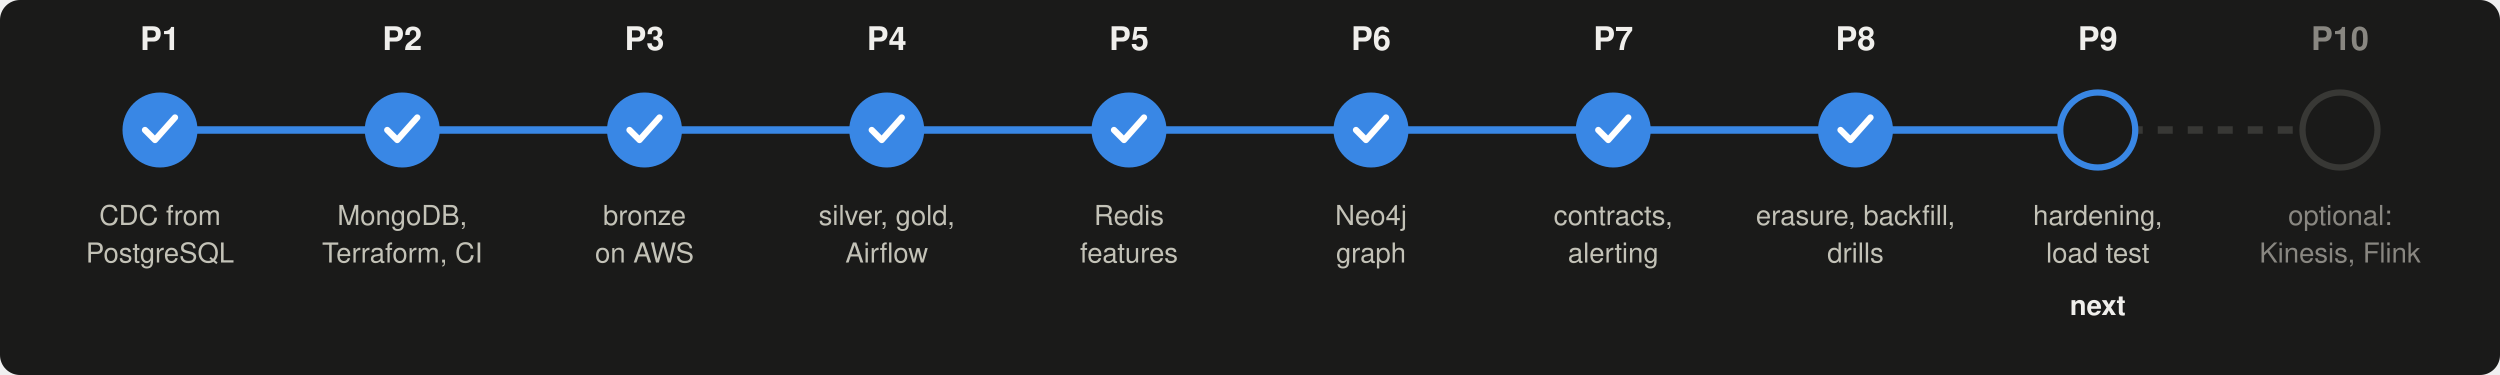
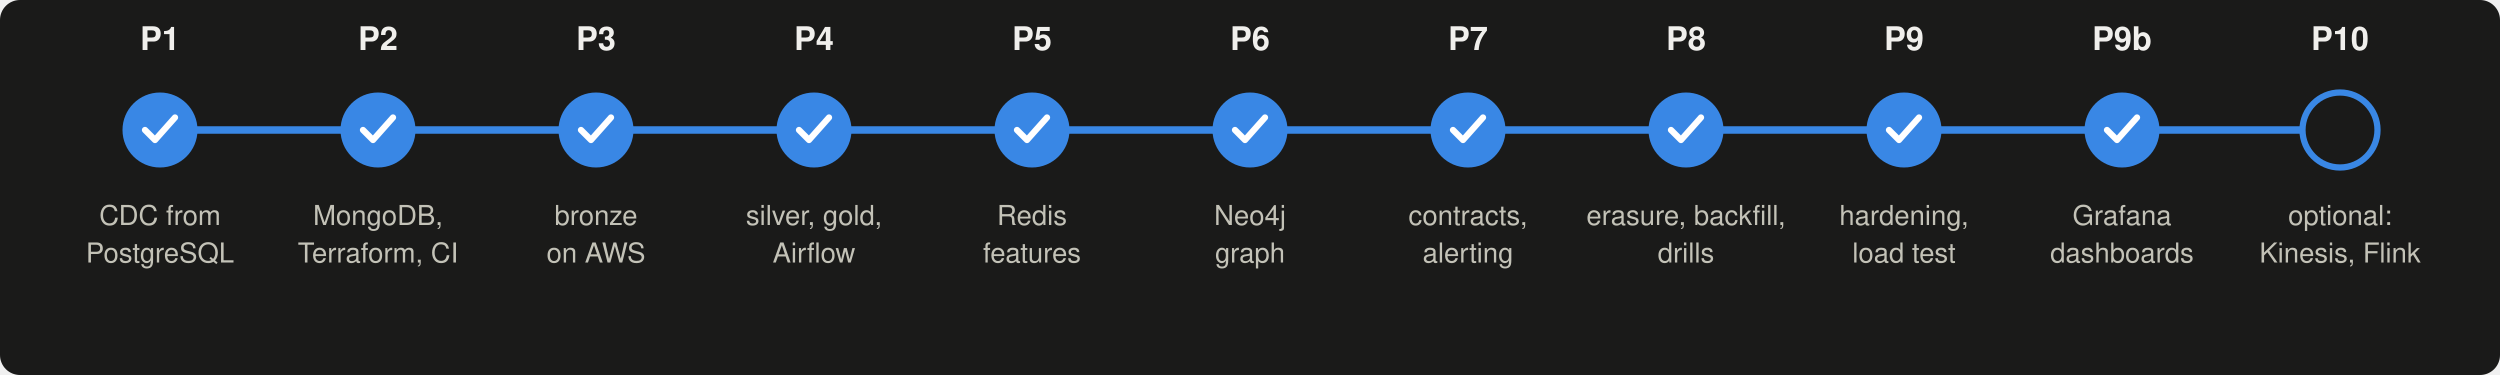
- <svg xmlns="http://www.w3.org/2000/svg" width="1000" height="150" viewBox="0 0 1000 150" role="img" aria-label="Roadmap: P1 to P8 done, P9 hardening next, P10 optional" font-family="system-ui, -apple-system, 'Segoe UI', Helvetica, Arial, sans-serif">
+ <svg xmlns="http://www.w3.org/2000/svg" width="1000" height="150" viewBox="0 0 1000 150" role="img" aria-label="Roadmap: P1, P2, P3, P4, P5, P6, P7, P8, P9, P9b done; P10 optional" font-family="system-ui, -apple-system, 'Segoe UI', Helvetica, Arial, sans-serif">
  <rect width="1000" height="150" rx="8" fill="#1a1a19" />
-   <line x1="64" y1="52" x2="839.1" y2="52" stroke="#3987e5" stroke-width="3" />
-   <line x1="839.1" y1="52" x2="936" y2="52" stroke="#383835" stroke-width="3" stroke-dasharray="6 6" />
+   <line x1="64" y1="52" x2="936.0" y2="52" stroke="#3987e5" stroke-width="3" />
+   <line x1="936.0" y1="52" x2="936" y2="52" stroke="#383835" stroke-width="3" stroke-dasharray="6 6" />
  <circle cx="64.0" cy="52" r="15" fill="#3987e5" />
  <path d="M58.0,52 l4,4 l8,-9" fill="none" stroke="#ffffff" stroke-width="2.5" stroke-linecap="round" stroke-linejoin="round" />
  <text x="64.0" y="20.0" fill="#f0efec" font-size="13" font-weight="700" text-anchor="middle">P1</text>
  <text x="64.0" y="90.0" fill="#c3c2b7" font-size="11" font-weight="400" text-anchor="middle">CDC from</text>
  <text x="64.0" y="105.0" fill="#c3c2b7" font-size="11" font-weight="400" text-anchor="middle">PostgreSQL</text>
-   <circle cx="160.9" cy="52" r="15" fill="#3987e5" />
-   <path d="M154.9,52 l4,4 l8,-9" fill="none" stroke="#ffffff" stroke-width="2.5" stroke-linecap="round" stroke-linejoin="round" />
-   <text x="160.9" y="20.0" fill="#f0efec" font-size="13" font-weight="700" text-anchor="middle">P2</text>
-   <text x="160.9" y="90.0" fill="#c3c2b7" font-size="11" font-weight="400" text-anchor="middle">MongoDB,</text>
-   <text x="160.9" y="105.0" fill="#c3c2b7" font-size="11" font-weight="400" text-anchor="middle">Terraform, CI</text>
-   <circle cx="257.8" cy="52" r="15" fill="#3987e5" />
-   <path d="M251.8,52 l4,4 l8,-9" fill="none" stroke="#ffffff" stroke-width="2.5" stroke-linecap="round" stroke-linejoin="round" />
-   <text x="257.8" y="20.0" fill="#f0efec" font-size="13" font-weight="700" text-anchor="middle">P3</text>
-   <text x="257.8" y="90.0" fill="#c3c2b7" font-size="11" font-weight="400" text-anchor="middle">bronze</text>
-   <text x="257.8" y="105.0" fill="#c3c2b7" font-size="11" font-weight="400" text-anchor="middle">on AWS</text>
-   <circle cx="354.7" cy="52" r="15" fill="#3987e5" />
-   <path d="M348.7,52 l4,4 l8,-9" fill="none" stroke="#ffffff" stroke-width="2.5" stroke-linecap="round" stroke-linejoin="round" />
-   <text x="354.7" y="20.0" fill="#f0efec" font-size="13" font-weight="700" text-anchor="middle">P4</text>
-   <text x="354.7" y="90.0" fill="#c3c2b7" font-size="11" font-weight="400" text-anchor="middle">silver, gold,</text>
-   <text x="354.7" y="105.0" fill="#c3c2b7" font-size="11" font-weight="400" text-anchor="middle">Airflow</text>
-   <circle cx="451.6" cy="52" r="15" fill="#3987e5" />
-   <path d="M445.6,52 l4,4 l8,-9" fill="none" stroke="#ffffff" stroke-width="2.5" stroke-linecap="round" stroke-linejoin="round" />
-   <text x="451.6" y="20.0" fill="#f0efec" font-size="13" font-weight="700" text-anchor="middle">P5</text>
-   <text x="451.6" y="90.0" fill="#c3c2b7" font-size="11" font-weight="400" text-anchor="middle">Redis</text>
-   <text x="451.6" y="105.0" fill="#c3c2b7" font-size="11" font-weight="400" text-anchor="middle">features</text>
-   <circle cx="548.4" cy="52" r="15" fill="#3987e5" />
-   <path d="M542.4,52 l4,4 l8,-9" fill="none" stroke="#ffffff" stroke-width="2.5" stroke-linecap="round" stroke-linejoin="round" />
-   <text x="548.4" y="20.0" fill="#f0efec" font-size="13" font-weight="700" text-anchor="middle">P6</text>
-   <text x="548.4" y="90.0" fill="#c3c2b7" font-size="11" font-weight="400" text-anchor="middle">Neo4j</text>
-   <text x="548.4" y="105.0" fill="#c3c2b7" font-size="11" font-weight="400" text-anchor="middle">graph</text>
-   <circle cx="645.3" cy="52" r="15" fill="#3987e5" />
-   <path d="M639.3,52 l4,4 l8,-9" fill="none" stroke="#ffffff" stroke-width="2.5" stroke-linecap="round" stroke-linejoin="round" />
-   <text x="645.3" y="20.0" fill="#f0efec" font-size="13" font-weight="700" text-anchor="middle">P7</text>
-   <text x="645.3" y="90.0" fill="#c3c2b7" font-size="11" font-weight="400" text-anchor="middle">contracts,</text>
-   <text x="645.3" y="105.0" fill="#c3c2b7" font-size="11" font-weight="400" text-anchor="middle">alerting</text>
-   <circle cx="742.2" cy="52" r="15" fill="#3987e5" />
-   <path d="M736.2,52 l4,4 l8,-9" fill="none" stroke="#ffffff" stroke-width="2.5" stroke-linecap="round" stroke-linejoin="round" />
-   <text x="742.2" y="20.0" fill="#f0efec" font-size="13" font-weight="700" text-anchor="middle">P8</text>
-   <text x="742.2" y="90.0" fill="#c3c2b7" font-size="11" font-weight="400" text-anchor="middle">erasure, backfill,</text>
-   <text x="742.2" y="105.0" fill="#c3c2b7" font-size="11" font-weight="400" text-anchor="middle">drills</text>
-   <circle cx="839.1" cy="52" r="15" fill="#1a1a19" stroke="#3987e5" stroke-width="2.5" />
-   <text x="839.1" y="20.0" fill="#f0efec" font-size="13" font-weight="700" text-anchor="middle">P9</text>
-   <text x="839.1" y="90.0" fill="#c3c2b7" font-size="11" font-weight="400" text-anchor="middle">hardening,</text>
-   <text x="839.1" y="105.0" fill="#c3c2b7" font-size="11" font-weight="400" text-anchor="middle">load test</text>
-   <circle cx="936.0" cy="52" r="15" fill="#1a1a19" stroke="#383835" stroke-width="2.5" />
-   <text x="936.0" y="20.0" fill="#898781" font-size="13" font-weight="700" text-anchor="middle">P10</text>
-   <text x="936.0" y="90.0" fill="#898781" font-size="11" font-weight="400" text-anchor="middle">optional:</text>
-   <text x="936.0" y="105.0" fill="#898781" font-size="11" font-weight="400" text-anchor="middle">Kinesis, Flink</text>
-   <text x="839.1" y="126.0" fill="#f0efec" font-size="11" font-weight="700" text-anchor="middle">next</text>
+   <circle cx="151.2" cy="52" r="15" fill="#3987e5" />
+   <path d="M145.2,52 l4,4 l8,-9" fill="none" stroke="#ffffff" stroke-width="2.5" stroke-linecap="round" stroke-linejoin="round" />
+   <text x="151.2" y="20.0" fill="#f0efec" font-size="13" font-weight="700" text-anchor="middle">P2</text>
+   <text x="151.2" y="90.0" fill="#c3c2b7" font-size="11" font-weight="400" text-anchor="middle">MongoDB,</text>
+   <text x="151.2" y="105.0" fill="#c3c2b7" font-size="11" font-weight="400" text-anchor="middle">Terraform, CI</text>
+   <circle cx="238.4" cy="52" r="15" fill="#3987e5" />
+   <path d="M232.4,52 l4,4 l8,-9" fill="none" stroke="#ffffff" stroke-width="2.5" stroke-linecap="round" stroke-linejoin="round" />
+   <text x="238.4" y="20.0" fill="#f0efec" font-size="13" font-weight="700" text-anchor="middle">P3</text>
+   <text x="238.4" y="90.0" fill="#c3c2b7" font-size="11" font-weight="400" text-anchor="middle">bronze</text>
+   <text x="238.4" y="105.0" fill="#c3c2b7" font-size="11" font-weight="400" text-anchor="middle">on AWS</text>
+   <circle cx="325.6" cy="52" r="15" fill="#3987e5" />
+   <path d="M319.6,52 l4,4 l8,-9" fill="none" stroke="#ffffff" stroke-width="2.5" stroke-linecap="round" stroke-linejoin="round" />
+   <text x="325.6" y="20.0" fill="#f0efec" font-size="13" font-weight="700" text-anchor="middle">P4</text>
+   <text x="325.6" y="90.0" fill="#c3c2b7" font-size="11" font-weight="400" text-anchor="middle">silver, gold,</text>
+   <text x="325.6" y="105.0" fill="#c3c2b7" font-size="11" font-weight="400" text-anchor="middle">Airflow</text>
+   <circle cx="412.8" cy="52" r="15" fill="#3987e5" />
+   <path d="M406.8,52 l4,4 l8,-9" fill="none" stroke="#ffffff" stroke-width="2.5" stroke-linecap="round" stroke-linejoin="round" />
+   <text x="412.8" y="20.0" fill="#f0efec" font-size="13" font-weight="700" text-anchor="middle">P5</text>
+   <text x="412.8" y="90.0" fill="#c3c2b7" font-size="11" font-weight="400" text-anchor="middle">Redis</text>
+   <text x="412.8" y="105.0" fill="#c3c2b7" font-size="11" font-weight="400" text-anchor="middle">features</text>
+   <circle cx="500.0" cy="52" r="15" fill="#3987e5" />
+   <path d="M494.0,52 l4,4 l8,-9" fill="none" stroke="#ffffff" stroke-width="2.5" stroke-linecap="round" stroke-linejoin="round" />
+   <text x="500.0" y="20.0" fill="#f0efec" font-size="13" font-weight="700" text-anchor="middle">P6</text>
+   <text x="500.0" y="90.0" fill="#c3c2b7" font-size="11" font-weight="400" text-anchor="middle">Neo4j</text>
+   <text x="500.0" y="105.0" fill="#c3c2b7" font-size="11" font-weight="400" text-anchor="middle">graph</text>
+   <circle cx="587.2" cy="52" r="15" fill="#3987e5" />
+   <path d="M581.2,52 l4,4 l8,-9" fill="none" stroke="#ffffff" stroke-width="2.5" stroke-linecap="round" stroke-linejoin="round" />
+   <text x="587.2" y="20.0" fill="#f0efec" font-size="13" font-weight="700" text-anchor="middle">P7</text>
+   <text x="587.2" y="90.0" fill="#c3c2b7" font-size="11" font-weight="400" text-anchor="middle">contracts,</text>
+   <text x="587.2" y="105.0" fill="#c3c2b7" font-size="11" font-weight="400" text-anchor="middle">alerting</text>
+   <circle cx="674.4" cy="52" r="15" fill="#3987e5" />
+   <path d="M668.4,52 l4,4 l8,-9" fill="none" stroke="#ffffff" stroke-width="2.5" stroke-linecap="round" stroke-linejoin="round" />
+   <text x="674.4" y="20.0" fill="#f0efec" font-size="13" font-weight="700" text-anchor="middle">P8</text>
+   <text x="674.4" y="90.0" fill="#c3c2b7" font-size="11" font-weight="400" text-anchor="middle">erasure, backfill,</text>
+   <text x="674.4" y="105.0" fill="#c3c2b7" font-size="11" font-weight="400" text-anchor="middle">drills</text>
+   <circle cx="761.6" cy="52" r="15" fill="#3987e5" />
+   <path d="M755.6,52 l4,4 l8,-9" fill="none" stroke="#ffffff" stroke-width="2.5" stroke-linecap="round" stroke-linejoin="round" />
+   <text x="761.6" y="20.0" fill="#f0efec" font-size="13" font-weight="700" text-anchor="middle">P9</text>
+   <text x="761.6" y="90.0" fill="#c3c2b7" font-size="11" font-weight="400" text-anchor="middle">hardening,</text>
+   <text x="761.6" y="105.0" fill="#c3c2b7" font-size="11" font-weight="400" text-anchor="middle">load test</text>
+   <circle cx="848.8" cy="52" r="15" fill="#3987e5" />
+   <path d="M842.8,52 l4,4 l8,-9" fill="none" stroke="#ffffff" stroke-width="2.5" stroke-linecap="round" stroke-linejoin="round" />
+   <text x="848.8" y="20.0" fill="#f0efec" font-size="13" font-weight="700" text-anchor="middle">P9b</text>
+   <text x="848.8" y="90.0" fill="#c3c2b7" font-size="11" font-weight="400" text-anchor="middle">Grafana</text>
+   <text x="848.8" y="105.0" fill="#c3c2b7" font-size="11" font-weight="400" text-anchor="middle">dashboards</text>
+   <circle cx="936.0" cy="52" r="15" fill="#1a1a19" stroke="#3987e5" stroke-width="2.5" />
+   <text x="936.0" y="20.0" fill="#f0efec" font-size="13" font-weight="700" text-anchor="middle">P10</text>
+   <text x="936.0" y="90.0" fill="#c3c2b7" font-size="11" font-weight="400" text-anchor="middle">optional:</text>
+   <text x="936.0" y="105.0" fill="#c3c2b7" font-size="11" font-weight="400" text-anchor="middle">Kinesis, Flink</text>
</svg>
